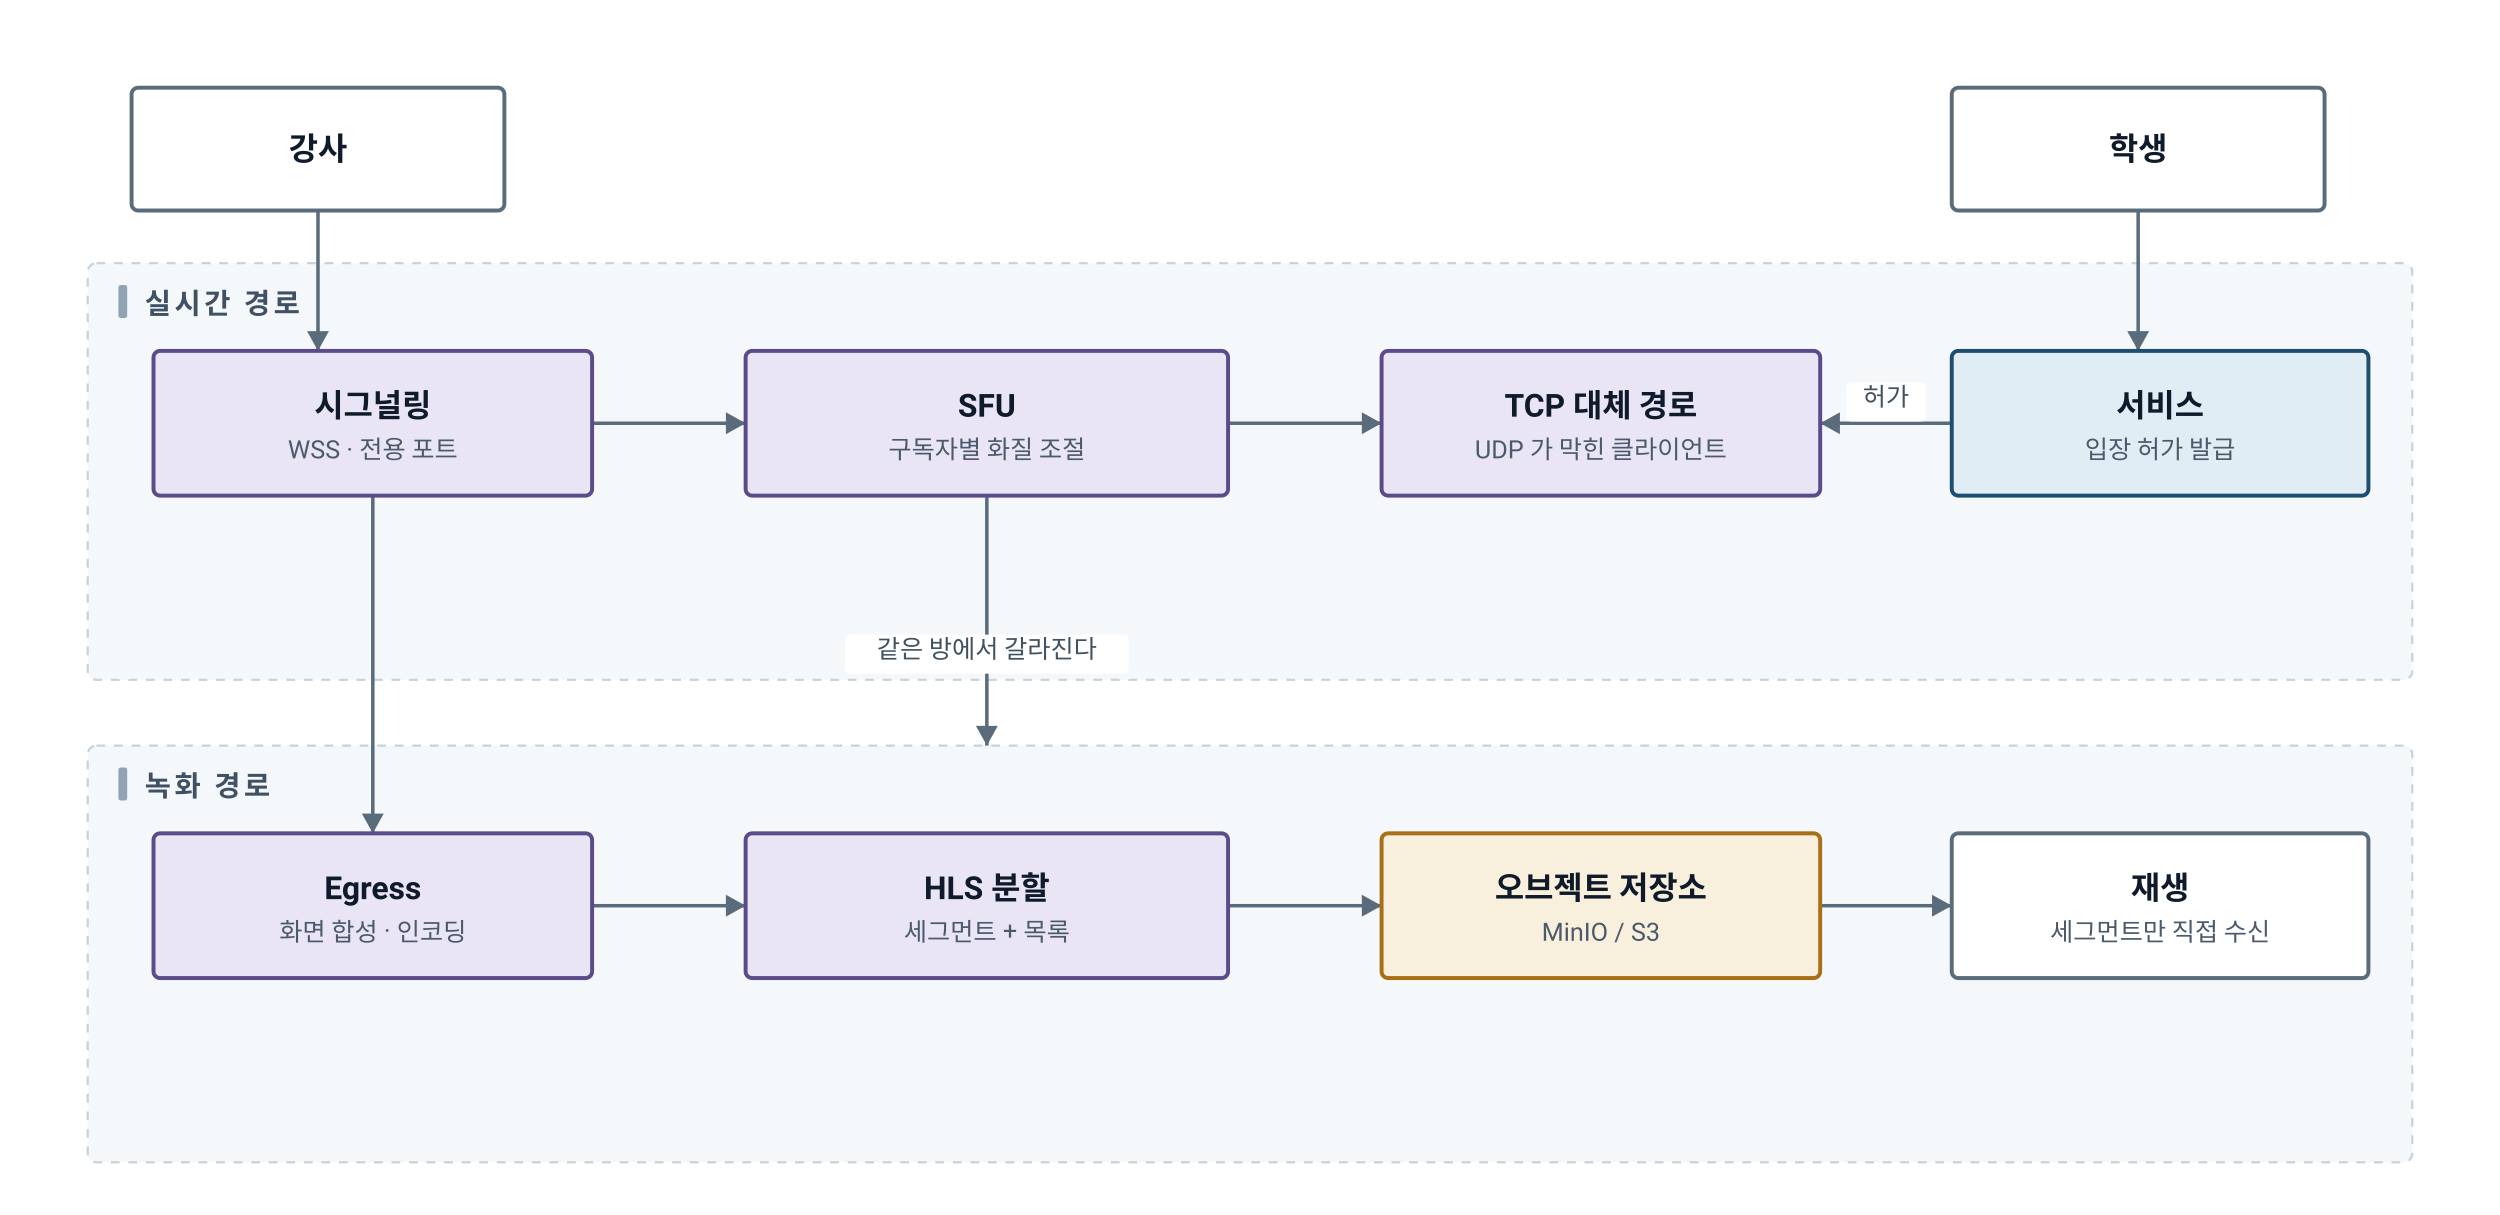
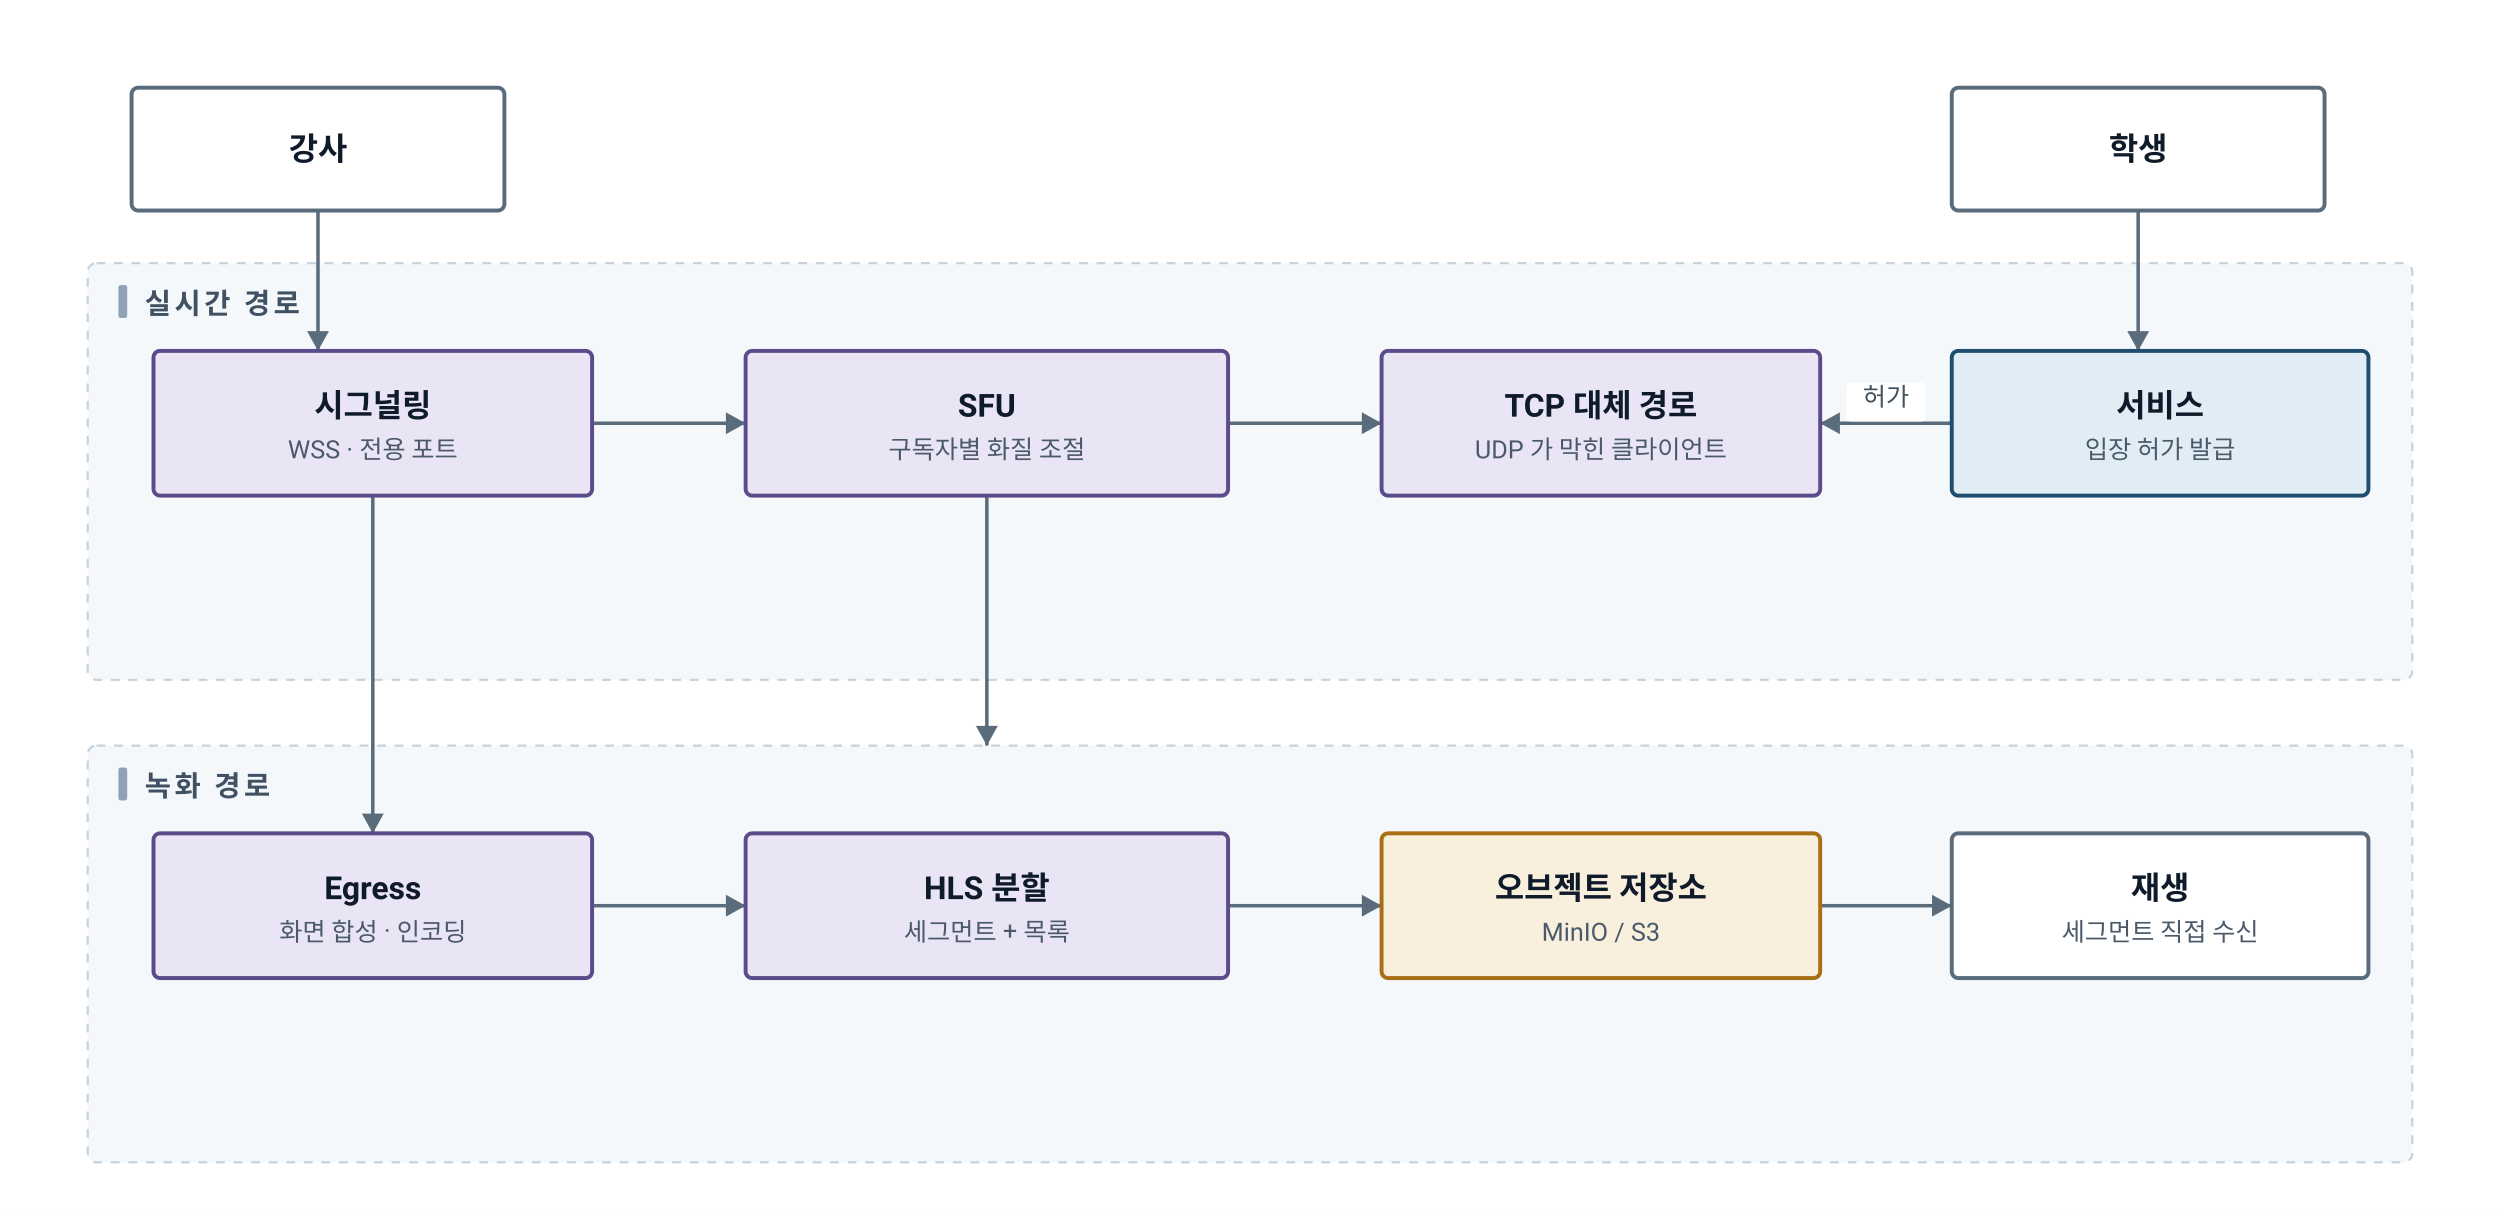
<svg xmlns="http://www.w3.org/2000/svg" viewBox="0 0 1140 554" width="1140" height="554" role="img">
  <style>text{font-family:system-ui,-apple-system,"Segoe UI",Roboto,"Malgun Gothic","Apple SD Gothic Neo","Noto Sans KR",sans-serif}</style>
  <rect width="100%" height="100%" fill="#FFFFFF" />
  <rect x="40" y="120" width="1060" height="190" rx="4" fill="#F5F8FA" stroke="#C6D2DB" stroke-width="1" stroke-dasharray="4 4" />
  <rect x="54" y="130" width="4" height="15" rx="1" fill="#8FA3B4" />
  <text x="66" y="143" font-size="13" font-weight="700" fill="#3F5162" letter-spacing="1.6">실시간 경로</text>
  <rect x="40" y="340" width="1060" height="190" rx="4" fill="#F5F8FA" stroke="#C6D2DB" stroke-width="1" stroke-dasharray="4 4" />
  <rect x="54" y="350" width="4" height="15" rx="1" fill="#8FA3B4" />
  <text x="66" y="363" font-size="13" font-weight="700" fill="#3F5162" letter-spacing="1.6">녹화 경로</text>
  <path d="M145,96 V160" fill="none" stroke="#5A6C7B" stroke-width="1.6" />
  <path d="M145,160 l-5,-9 l10,0 z" fill="#5A6C7B" />
  <path d="M270,193 H340" fill="none" stroke="#5A6C7B" stroke-width="1.6" />
  <path d="M340,193 l-9,-5 l0,10 z" fill="#5A6C7B" />
  <path d="M560,193 H630" fill="none" stroke="#5A6C7B" stroke-width="1.6" />
  <path d="M630,193 l-9,-5 l0,10 z" fill="#5A6C7B" />
  <path d="M890,193 H830" fill="none" stroke="#5A6C7B" stroke-width="1.6" />
  <path d="M830,193 l9,-5 l0,10 z" fill="#5A6C7B" />
  <path d="M975,96 V160" fill="none" stroke="#5A6C7B" stroke-width="1.6" />
  <path d="M975,160 l-5,-9 l10,0 z" fill="#5A6C7B" />
  <path d="M170,226 V380" fill="none" stroke="#5A6C7B" stroke-width="1.6" />
  <path d="M170,380 l-5,-9 l10,0 z" fill="#5A6C7B" />
  <path d="M270,413 H340" fill="none" stroke="#5A6C7B" stroke-width="1.6" />
  <path d="M340,413 l-9,-5 l0,10 z" fill="#5A6C7B" />
  <path d="M560,413 H630" fill="none" stroke="#5A6C7B" stroke-width="1.6" />
  <path d="M630,413 l-9,-5 l0,10 z" fill="#5A6C7B" />
  <path d="M830,413 H890" fill="none" stroke="#5A6C7B" stroke-width="1.6" />
  <path d="M890,413 l-9,-5 l0,10 z" fill="#5A6C7B" />
  <path d="M450,226 V340" fill="none" stroke="#5A6C7B" stroke-width="1.6" />
  <path d="M450,340 l-5,-9 l10,0 z" fill="#5A6C7B" />
  <rect x="842.0" y="174.4" width="36.0" height="17.8" fill="#FFFFFF" rx="2" />
  <text x="860" y="185" text-anchor="middle" font-size="11.5" fill="#41525F" font-weight="500">허가</text>
-   <rect x="385.4" y="289.4" width="129.2" height="17.8" fill="#FFFFFF" rx="2" />
-   <text x="450" y="300" text-anchor="middle" font-size="11.5" fill="#41525F" font-weight="500">같은 방에서 갈라진다</text>
  <rect x="60" y="40" width="170" height="56" rx="3" fill="#FFFFFF" stroke="#5A6C7B" stroke-width="1.8" />
  <text x="145.0" y="73.0" text-anchor="middle" font-size="14.5" font-weight="650" fill="#0F1B2A">강사</text>
  <rect x="890" y="40" width="170" height="56" rx="3" fill="#FFFFFF" stroke="#5A6C7B" stroke-width="1.8" />
  <text x="975.0" y="73.0" text-anchor="middle" font-size="14.5" font-weight="650" fill="#0F1B2A">학생</text>
  <rect x="70" y="160" width="200" height="66" rx="3" fill="#EAE5F5" stroke="#5B4B8A" stroke-width="1.8" />
  <text x="170.0" y="190.0" text-anchor="middle" font-size="14.5" font-weight="650" fill="#0F1B2A">시그널링</text>
  <text x="170.0" y="209.0" text-anchor="middle" font-size="11.5" fill="#4A5A6B">WSS · 전용 포트</text>
  <rect x="340" y="160" width="220" height="66" rx="3" fill="#EAE5F5" stroke="#5B4B8A" stroke-width="1.8" />
  <text x="450.0" y="190.0" text-anchor="middle" font-size="14.5" font-weight="650" fill="#0F1B2A">SFU</text>
  <text x="450.0" y="209.0" text-anchor="middle" font-size="11.5" fill="#4A5A6B">구독자별 화질 조절</text>
  <rect x="630" y="160" width="200" height="66" rx="3" fill="#EAE5F5" stroke="#5B4B8A" stroke-width="1.8" />
  <text x="730.0" y="190.0" text-anchor="middle" font-size="14.5" font-weight="650" fill="#0F1B2A">TCP 대체 경로</text>
  <text x="730.0" y="209.0" text-anchor="middle" font-size="11.5" fill="#4A5A6B">UDP 가 막힌 클라이언트</text>
  <rect x="890" y="160" width="190" height="66" rx="3" fill="#E1EDF4" stroke="#1D4E6F" stroke-width="1.8" />
  <text x="985.0" y="190.0" text-anchor="middle" font-size="14.5" font-weight="650" fill="#0F1B2A">서비스</text>
  <text x="985.0" y="209.0" text-anchor="middle" font-size="11.5" fill="#4A5A6B">입장 허가 발급</text>
  <rect x="70" y="380" width="200" height="66" rx="3" fill="#EAE5F5" stroke="#5B4B8A" stroke-width="1.8" />
  <text x="170.0" y="410.0" text-anchor="middle" font-size="14.5" font-weight="650" fill="#0F1B2A">Egress</text>
  <text x="170.0" y="429.0" text-anchor="middle" font-size="11.5" fill="#4A5A6B">화면 합성 · 인코딩</text>
  <rect x="340" y="380" width="220" height="66" rx="3" fill="#EAE5F5" stroke="#5B4B8A" stroke-width="1.8" />
  <text x="450.0" y="410.0" text-anchor="middle" font-size="14.5" font-weight="650" fill="#0F1B2A">HLS 분할</text>
  <text x="450.0" y="429.0" text-anchor="middle" font-size="11.5" fill="#4A5A6B">세그먼트 + 목록</text>
  <rect x="630" y="380" width="200" height="66" rx="3" fill="#F8EFDD" stroke="#A96F16" stroke-width="1.8" />
  <text x="730.0" y="410.0" text-anchor="middle" font-size="14.5" font-weight="650" fill="#0F1B2A">오브젝트 저장소</text>
  <text x="730.0" y="429.0" text-anchor="middle" font-size="11.5" fill="#4A5A6B">MinIO / S3</text>
  <rect x="890" y="380" width="190" height="66" rx="3" fill="#FFFFFF" stroke="#5A6C7B" stroke-width="1.8" />
  <text x="985.0" y="410.0" text-anchor="middle" font-size="14.5" font-weight="650" fill="#0F1B2A">재생</text>
-   <text x="985.0" y="429.0" text-anchor="middle" font-size="11.5" fill="#4A5A6B">세그먼트만 직접 수신</text>
+   <text x="985.0" y="429.0" text-anchor="middle" font-size="11.5" fill="#4A5A6B">세그먼트 직접 수신</text>
</svg>
